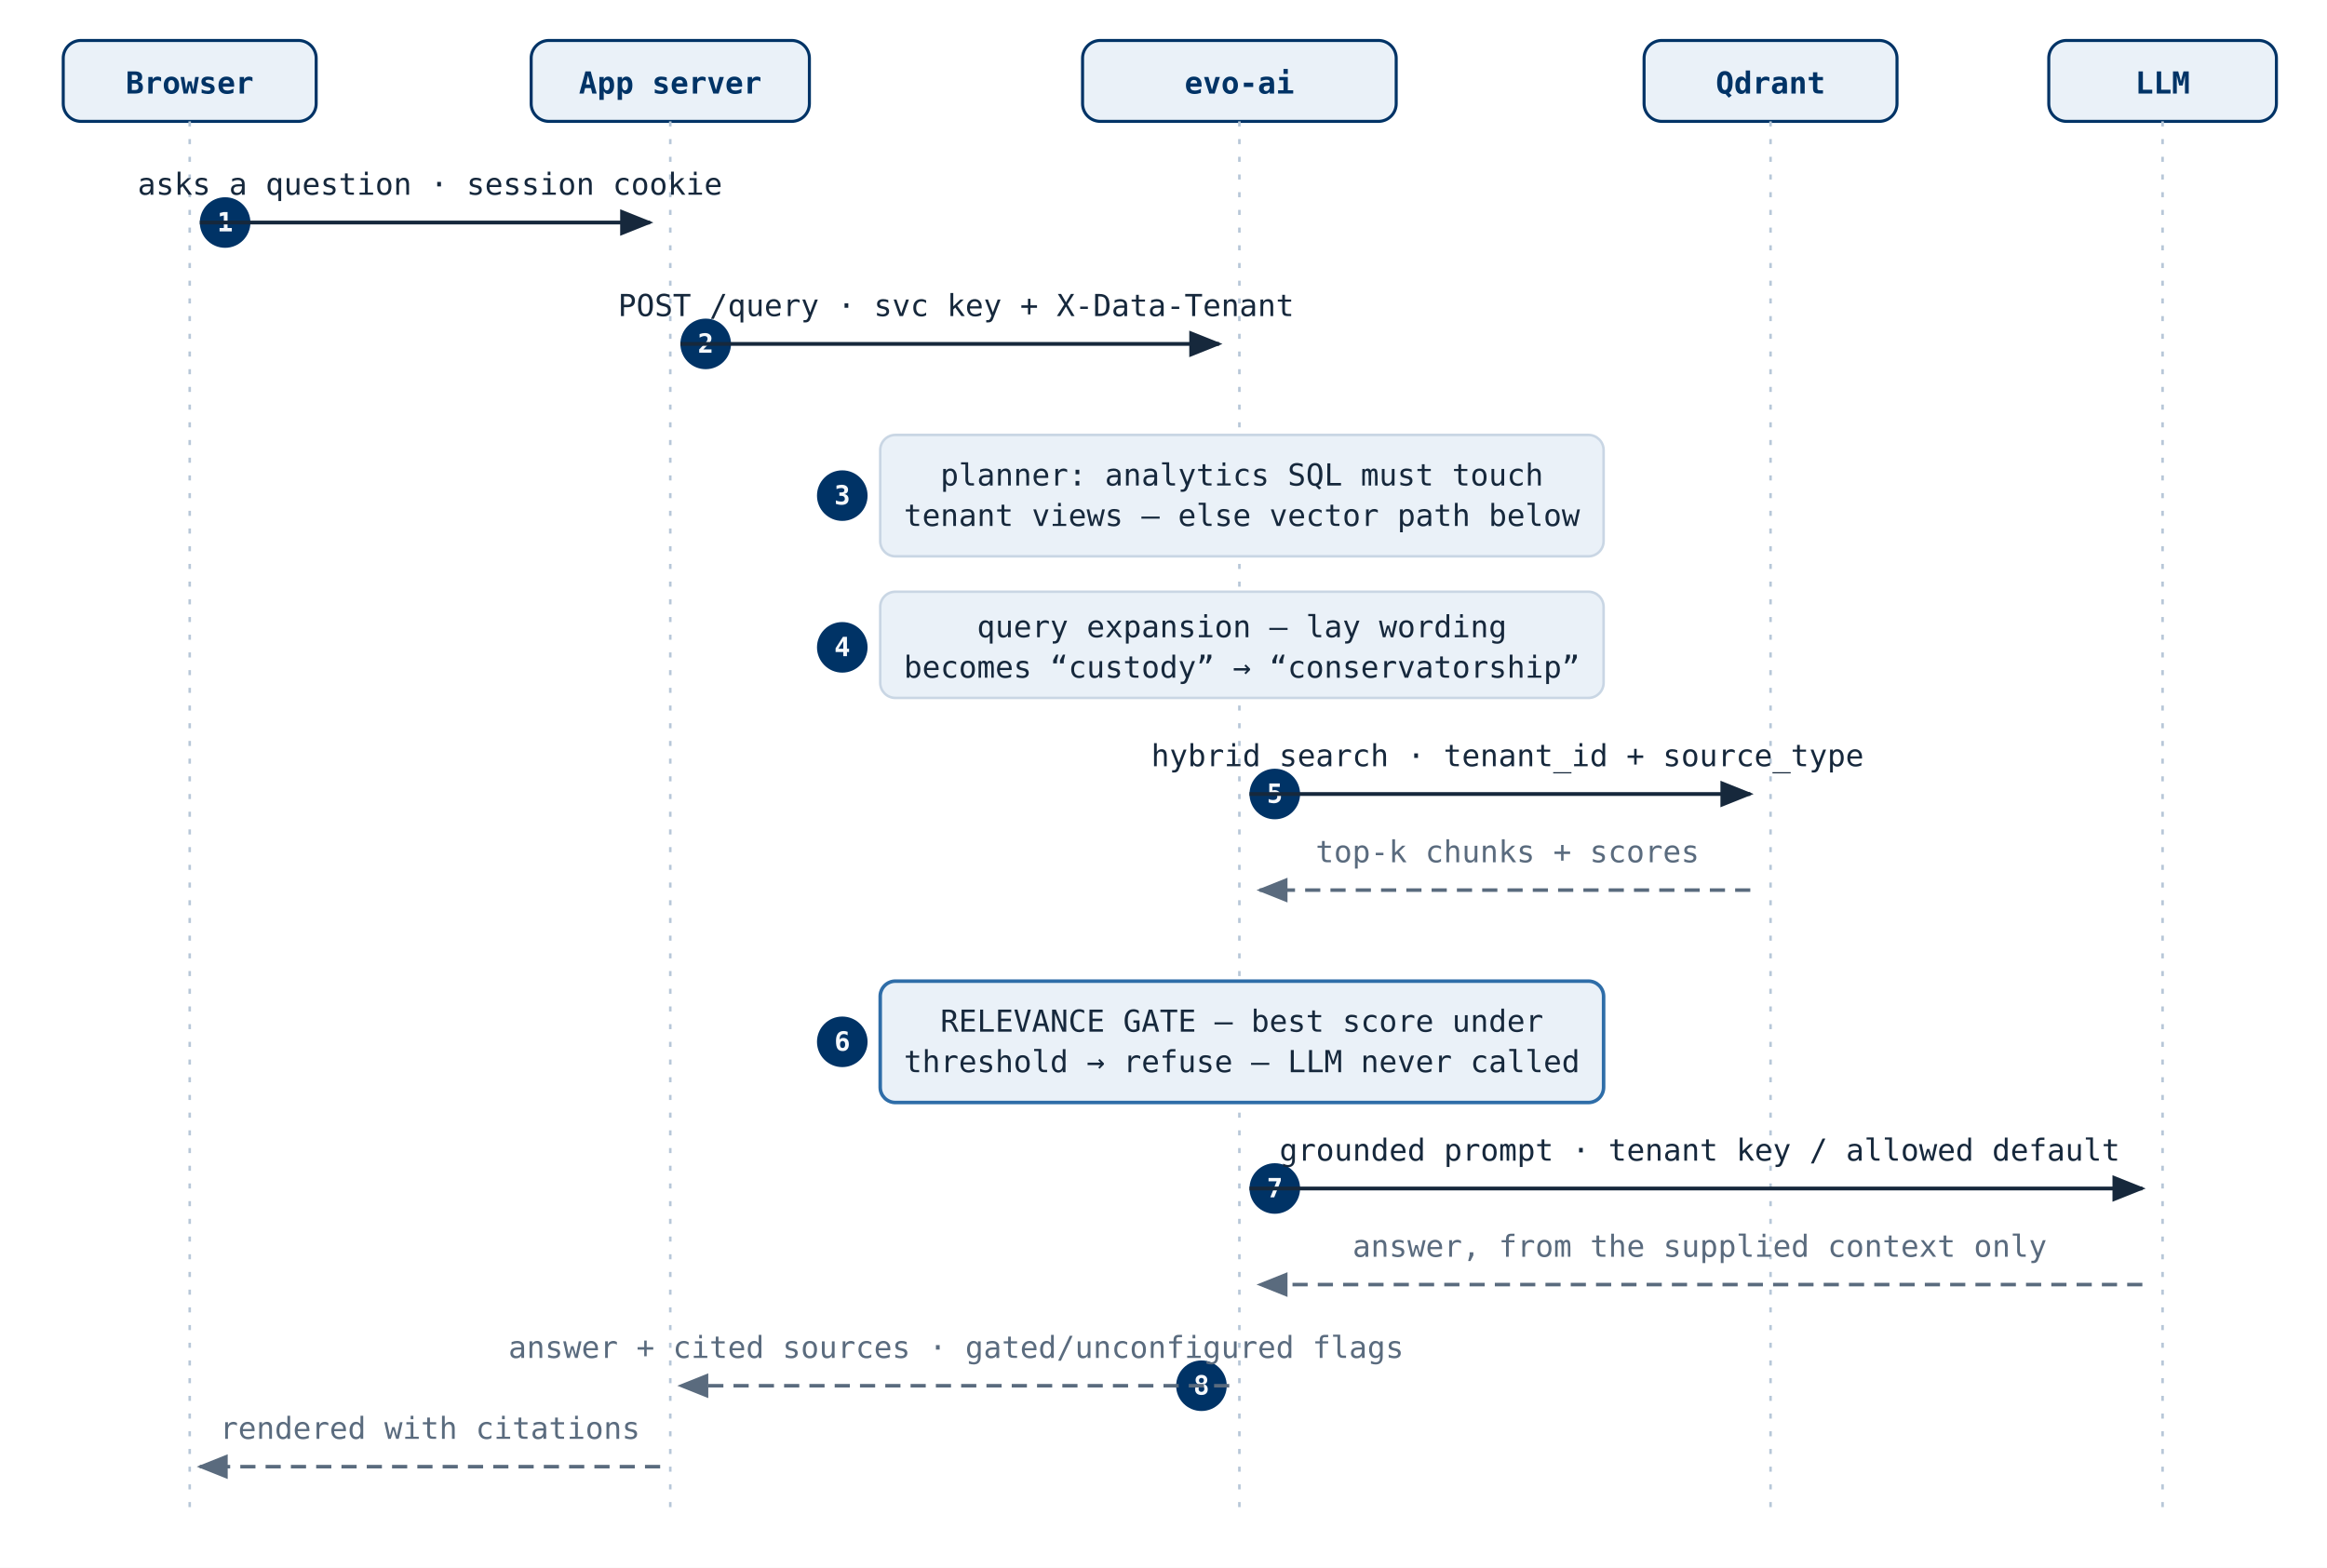
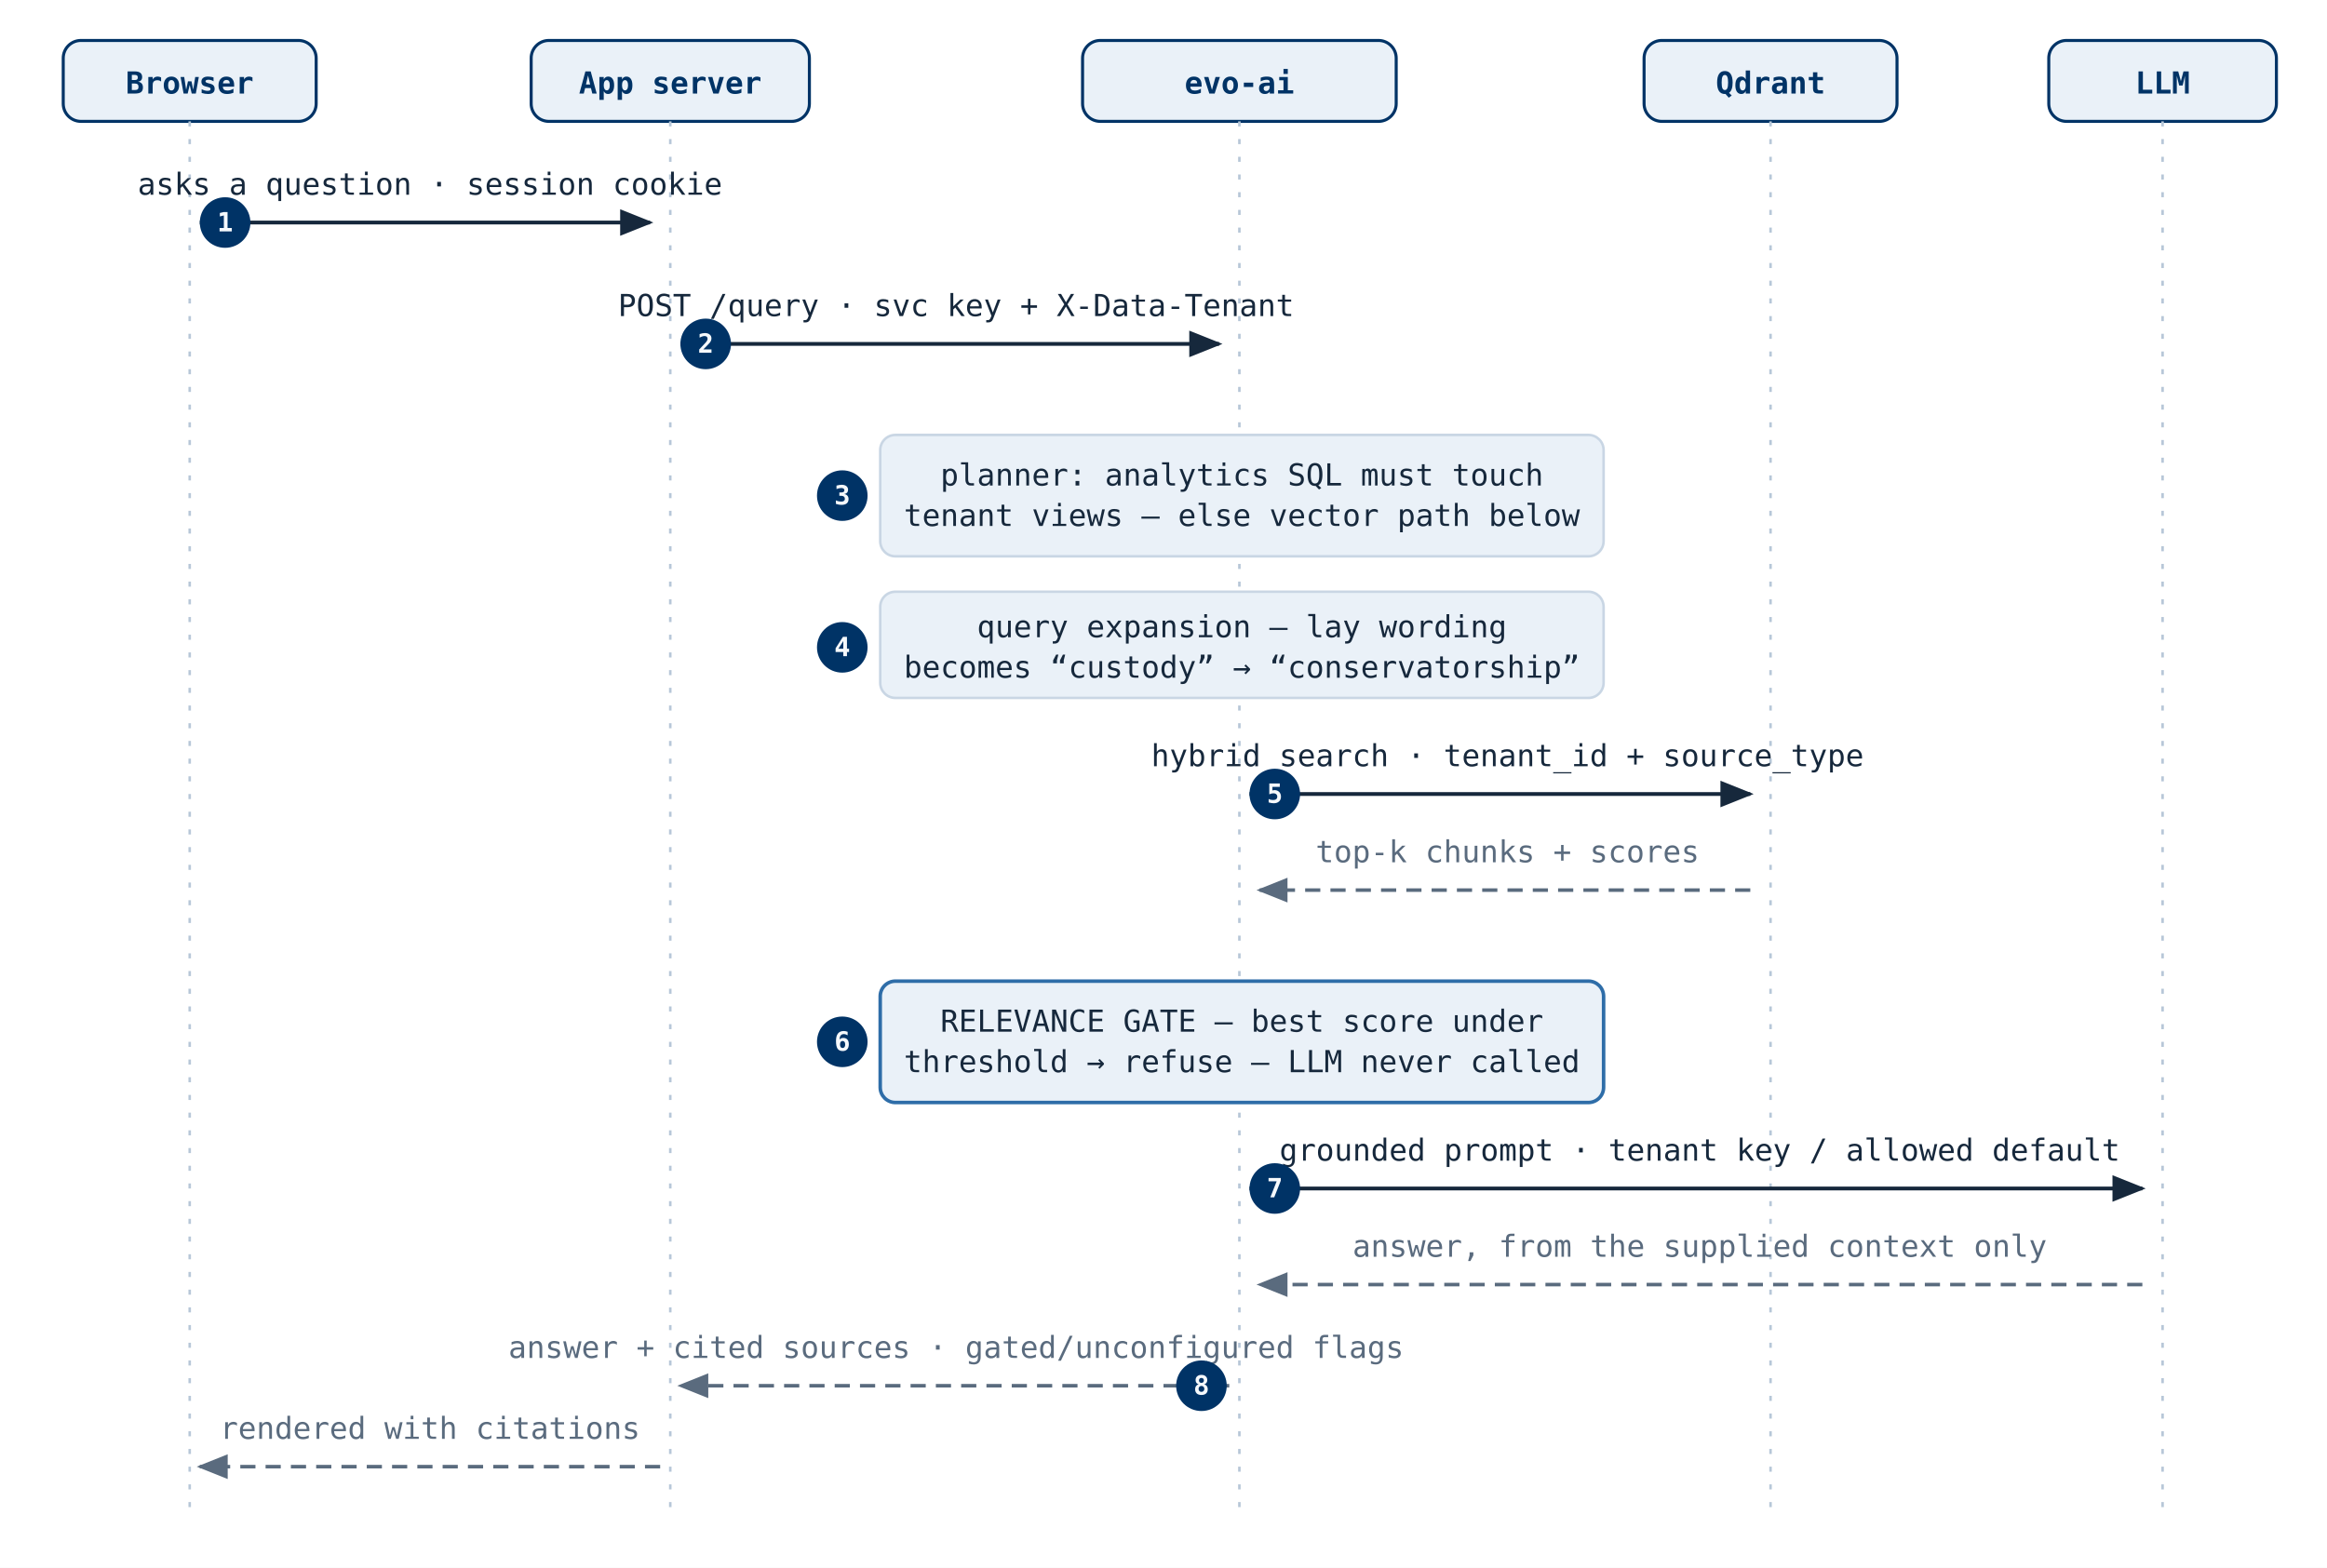
<svg xmlns="http://www.w3.org/2000/svg" class="fig" width="920" height="620" viewBox="0 0 920 620" role="img" aria-label="Ask AI sequence: the browser asks the app, the app server calls evo-ai with a service key and tenant header, evo-ai plans the route, expands the query, retrieves tenant-filtered chunks from Qdrant, applies the relevance gate which can refuse before the LLM, otherwise calls the LLM with a grounded prompt, and the answer returns with cited sources.">
  <style>
  /* Self-contained: light by default, dark via media query (GitHub + docs site). */
  svg { font: 12px ui-monospace, "Cascadia Code", Consolas, monospace; }
  .bg { fill: #FFFFFF; }
  text { fill: #16283C; }
  .actor rect { fill: #EAF1F8; stroke: #003366; stroke-width: 1.2; }
  .actor text { font-weight: 600; fill: #003366; text-anchor: middle; }
  .life { stroke: #B7C7D8; stroke-width: 1; stroke-dasharray: 2 5; }
  .req  { stroke: #16283C; stroke-width: 1.5; fill: none; }
  .resp { stroke: #5A6B7E; stroke-width: 1.4; fill: none; stroke-dasharray: 6 4; }
  .push { stroke: #C77D28; stroke-width: 1.7; fill: none; }
  .hi   { stroke: #2E6DA8; stroke-width: 1.8; fill: none; }
  .lbl { text-anchor: middle; } .lbl.dim { fill: #5A6B7E; }
  .lbl.hue { fill: #C77D28; } .lbl.blue { fill: #2E6DA8; }
  .selfbox rect { fill: #EAF1F8; stroke: #C9D6E4; }
  .selfbox text { text-anchor: middle; fill: #16283C; }
  .selfbox.hib rect { stroke: #2E6DA8; stroke-width: 1.4; }
  .num circle { fill: #003366; }
  .num text { fill: #F6F9FC; font-weight: 700; font-size: 10.5px; text-anchor: middle; }
  .ah { fill: #16283C; } .ah-r { fill: #5A6B7E; }
  .ah-p { fill: #C77D28; } .ah-h { fill: #2E6DA8; }
  @media (prefers-color-scheme: dark) {
    .bg { fill: #14293F; }
    text { fill: #E8F0F8; }
    .actor rect { fill: #1B3450; stroke: #A9C8E8; }
    .actor text { fill: #A9C8E8; }
    .life { stroke: #3A5878; }
    .req { stroke: #E8F0F8; } .resp { stroke: #93A7BC; }
    .push { stroke: #E5A455; } .hi { stroke: #6FA8DC; }
    .lbl.dim { fill: #93A7BC; } .lbl.hue { fill: #E5A455; } .lbl.blue { fill: #6FA8DC; }
    .selfbox rect { fill: #1B3450; stroke: #2C4966; }
    .selfbox text { fill: #E8F0F8; }
    .selfbox.hib rect { stroke: #6FA8DC; }
    .num circle { fill: #A9C8E8; }
    .num text { fill: #0E1F33; }
    .ah { fill: #E8F0F8; } .ah-r { fill: #93A7BC; }
    .ah-p { fill: #E5A455; } .ah-h { fill: #6FA8DC; }
  }
</style>
  <rect class="bg" x="0" y="0" width="920" height="620" />
  <defs>
    <marker id="a3" viewBox="0 0 10 8" refX="9" refY="4" markerWidth="9" markerHeight="7" orient="auto">
      <path class="ah" d="M0 0 L10 4 L0 8 z" />
    </marker>
    <marker id="a3r" viewBox="0 0 10 8" refX="9" refY="4" markerWidth="9" markerHeight="7" orient="auto">
      <path class="ah-r" d="M0 0 L10 4 L0 8 z" />
    </marker>
    <marker id="a3h" viewBox="0 0 10 8" refX="9" refY="4" markerWidth="9" markerHeight="7" orient="auto">
      <path class="ah-h" d="M0 0 L10 4 L0 8 z" />
    </marker>
  </defs>
  <g class="actor">
    <rect x="25" y="16" width="100" height="32" rx="7" />
    <text x="75" y="37">Browser</text>
  </g>
  <g class="actor">
    <rect x="210" y="16" width="110" height="32" rx="7" />
    <text x="265" y="37">App server</text>
  </g>
  <g class="actor">
    <rect x="428" y="16" width="124" height="32" rx="7" />
    <text x="490" y="37">evo-ai</text>
  </g>
  <g class="actor">
    <rect x="650" y="16" width="100" height="32" rx="7" />
    <text x="700" y="37">Qdrant</text>
  </g>
  <g class="actor">
    <rect x="810" y="16" width="90" height="32" rx="7" />
    <text x="855" y="37">LLM</text>
  </g>
  <line class="life" x1="75" y1="48" x2="75" y2="600" />
  <line class="life" x1="265" y1="48" x2="265" y2="600" />
  <line class="life" x1="490" y1="48" x2="490" y2="600" />
  <line class="life" x1="700" y1="48" x2="700" y2="600" />
  <line class="life" x1="855" y1="48" x2="855" y2="600" />
-   <g class="num">
-     <circle cx="89" cy="88" r="10" />
-     <text x="89" y="91.5">1</text>
-   </g>
  <text class="lbl" x="170" y="77">asks a question · session cookie</text>
  <line class="req" x1="79" y1="88" x2="257" y2="88" marker-end="url(#a3)" />
-   <g class="num">
-     <circle cx="279" cy="136" r="10" />
-     <text x="279" y="139.5">2</text>
-   </g>
  <text class="lbl" x="378" y="125">POST /query · svc key + X-Data-Tenant</text>
  <line class="req" x1="269" y1="136" x2="482" y2="136" marker-end="url(#a3)" />
-   <g class="num">
-     <circle cx="333" cy="196" r="10" />
-     <text x="333" y="199.5">3</text>
-   </g>
  <g class="selfbox">
    <rect x="348" y="172" width="286" height="48" rx="6" />
    <text x="491" y="192">planner: analytics SQL must touch</text>
    <text x="491" y="208">tenant views — else vector path below</text>
-   </g>
-   <g class="num">
-     <circle cx="333" cy="256" r="10" />
-     <text x="333" y="259.5">4</text>
  </g>
  <g class="selfbox">
    <rect x="348" y="234" width="286" height="42" rx="6" />
    <text x="491" y="252">query expansion — lay wording</text>
    <text x="491" y="268">becomes “custody” → “conservatorship”</text>
  </g>
-   <g class="num">
-     <circle cx="504" cy="314" r="10" />
-     <text x="504" y="317.5">5</text>
-   </g>
  <text class="lbl" x="596" y="303">hybrid search · tenant_id + source_type</text>
  <line class="req" x1="494" y1="314" x2="692" y2="314" marker-end="url(#a3)" />
  <text class="lbl dim" x="596" y="341">top-k chunks + scores</text>
  <line class="resp" x1="692" y1="352" x2="498" y2="352" marker-end="url(#a3r)" />
-   <g class="num">
-     <circle cx="333" cy="412" r="10" />
-     <text x="333" y="415.5">6</text>
-   </g>
  <g class="selfbox hib">
    <rect x="348" y="388" width="286" height="48" rx="6" />
    <text x="491" y="408">RELEVANCE GATE — best score under</text>
    <text x="491" y="424">threshold → refuse — LLM never called</text>
  </g>
+   <text class="lbl" x="672" y="459">grounded prompt · tenant key / allowed default</text>
+   <line class="req" x1="494" y1="470" x2="847" y2="470" marker-end="url(#a3)" />
+   <text class="lbl dim" x="672" y="497">answer, from the supplied context only</text>
+   <line class="resp" x1="847" y1="508" x2="498" y2="508" marker-end="url(#a3r)" />
+   <text class="lbl dim" x="378" y="537">answer + cited sources · gated/unconfigured flags</text>
+   <line class="resp" x1="486" y1="548" x2="269" y2="548" marker-end="url(#a3r)" />
+   <text class="lbl dim" x="170" y="569">rendered with citations</text>
+   <line class="resp" x1="261" y1="580" x2="79" y2="580" marker-end="url(#a3r)" />
+   <g class="num">
+     <circle cx="89" cy="88" r="10" />
+     <text x="89" y="91.5">1</text>
+   </g>
+   <g class="num">
+     <circle cx="279" cy="136" r="10" />
+     <text x="279" y="139.5">2</text>
+   </g>
+   <g class="num">
+     <circle cx="333" cy="196" r="10" />
+     <text x="333" y="199.5">3</text>
+   </g>
+   <g class="num">
+     <circle cx="333" cy="256" r="10" />
+     <text x="333" y="259.5">4</text>
+   </g>
+   <g class="num">
+     <circle cx="504" cy="314" r="10" />
+     <text x="504" y="317.5">5</text>
+   </g>
+   <g class="num">
+     <circle cx="333" cy="412" r="10" />
+     <text x="333" y="415.5">6</text>
+   </g>
  <g class="num">
    <circle cx="504" cy="470" r="10" />
    <text x="504" y="473.5">7</text>
  </g>
-   <text class="lbl" x="672" y="459">grounded prompt · tenant key / allowed default</text>
-   <line class="req" x1="494" y1="470" x2="847" y2="470" marker-end="url(#a3)" />
-   <text class="lbl dim" x="672" y="497">answer, from the supplied context only</text>
-   <line class="resp" x1="847" y1="508" x2="498" y2="508" marker-end="url(#a3r)" />
  <g class="num">
    <circle cx="475" cy="548" r="10" />
    <text x="475" y="551.5">8</text>
  </g>
-   <text class="lbl dim" x="378" y="537">answer + cited sources · gated/unconfigured flags</text>
-   <line class="resp" x1="486" y1="548" x2="269" y2="548" marker-end="url(#a3r)" />
-   <text class="lbl dim" x="170" y="569">rendered with citations</text>
-   <line class="resp" x1="261" y1="580" x2="79" y2="580" marker-end="url(#a3r)" />
</svg>
